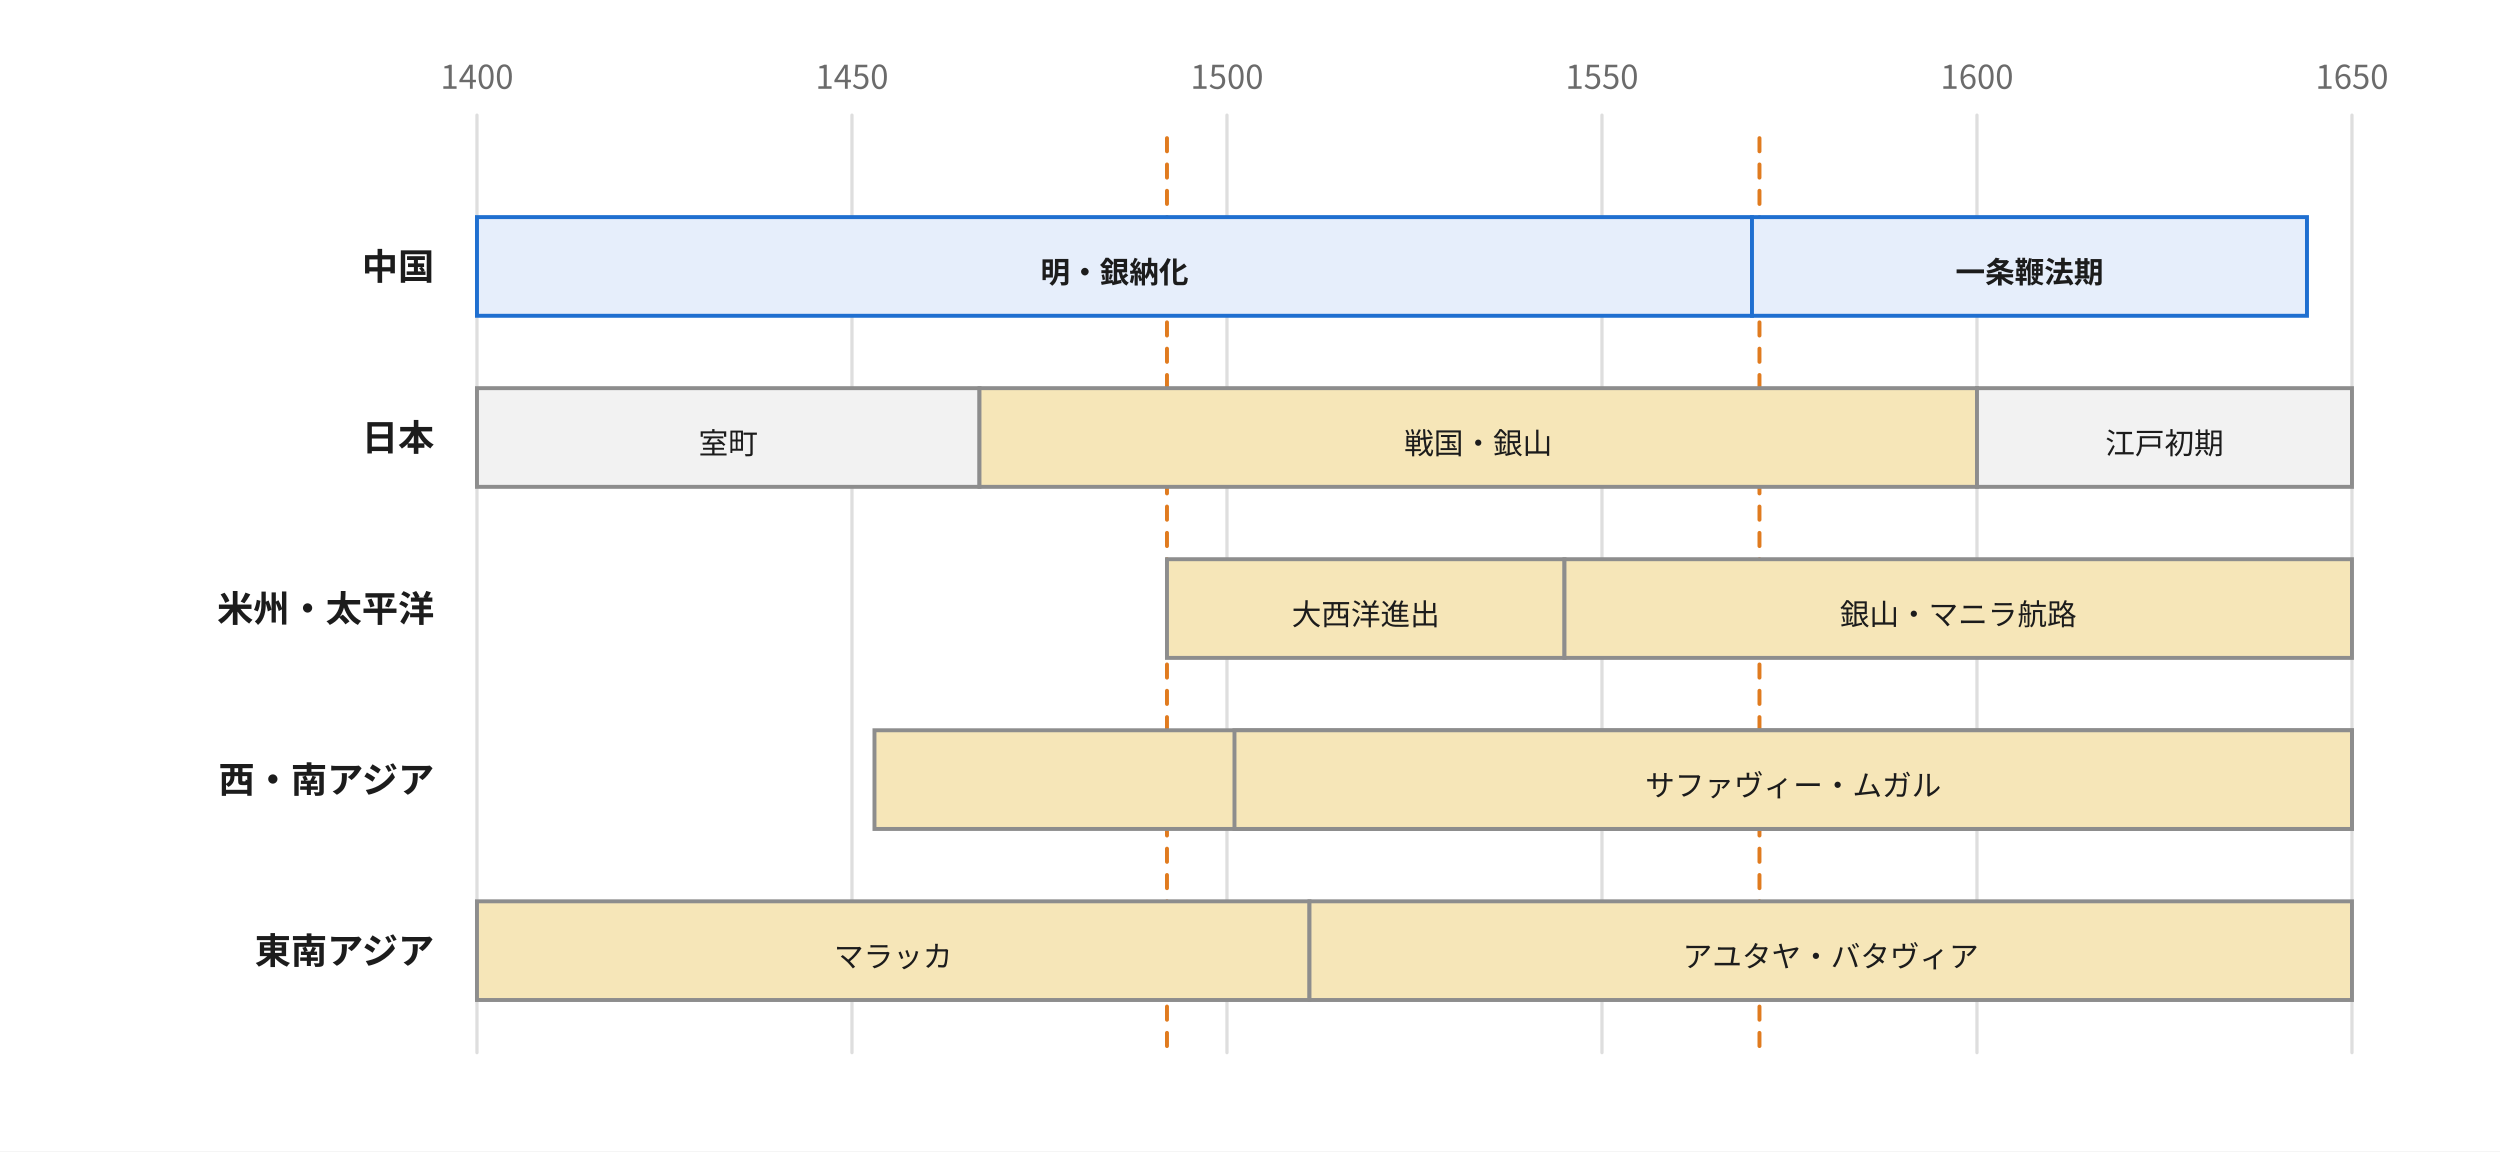
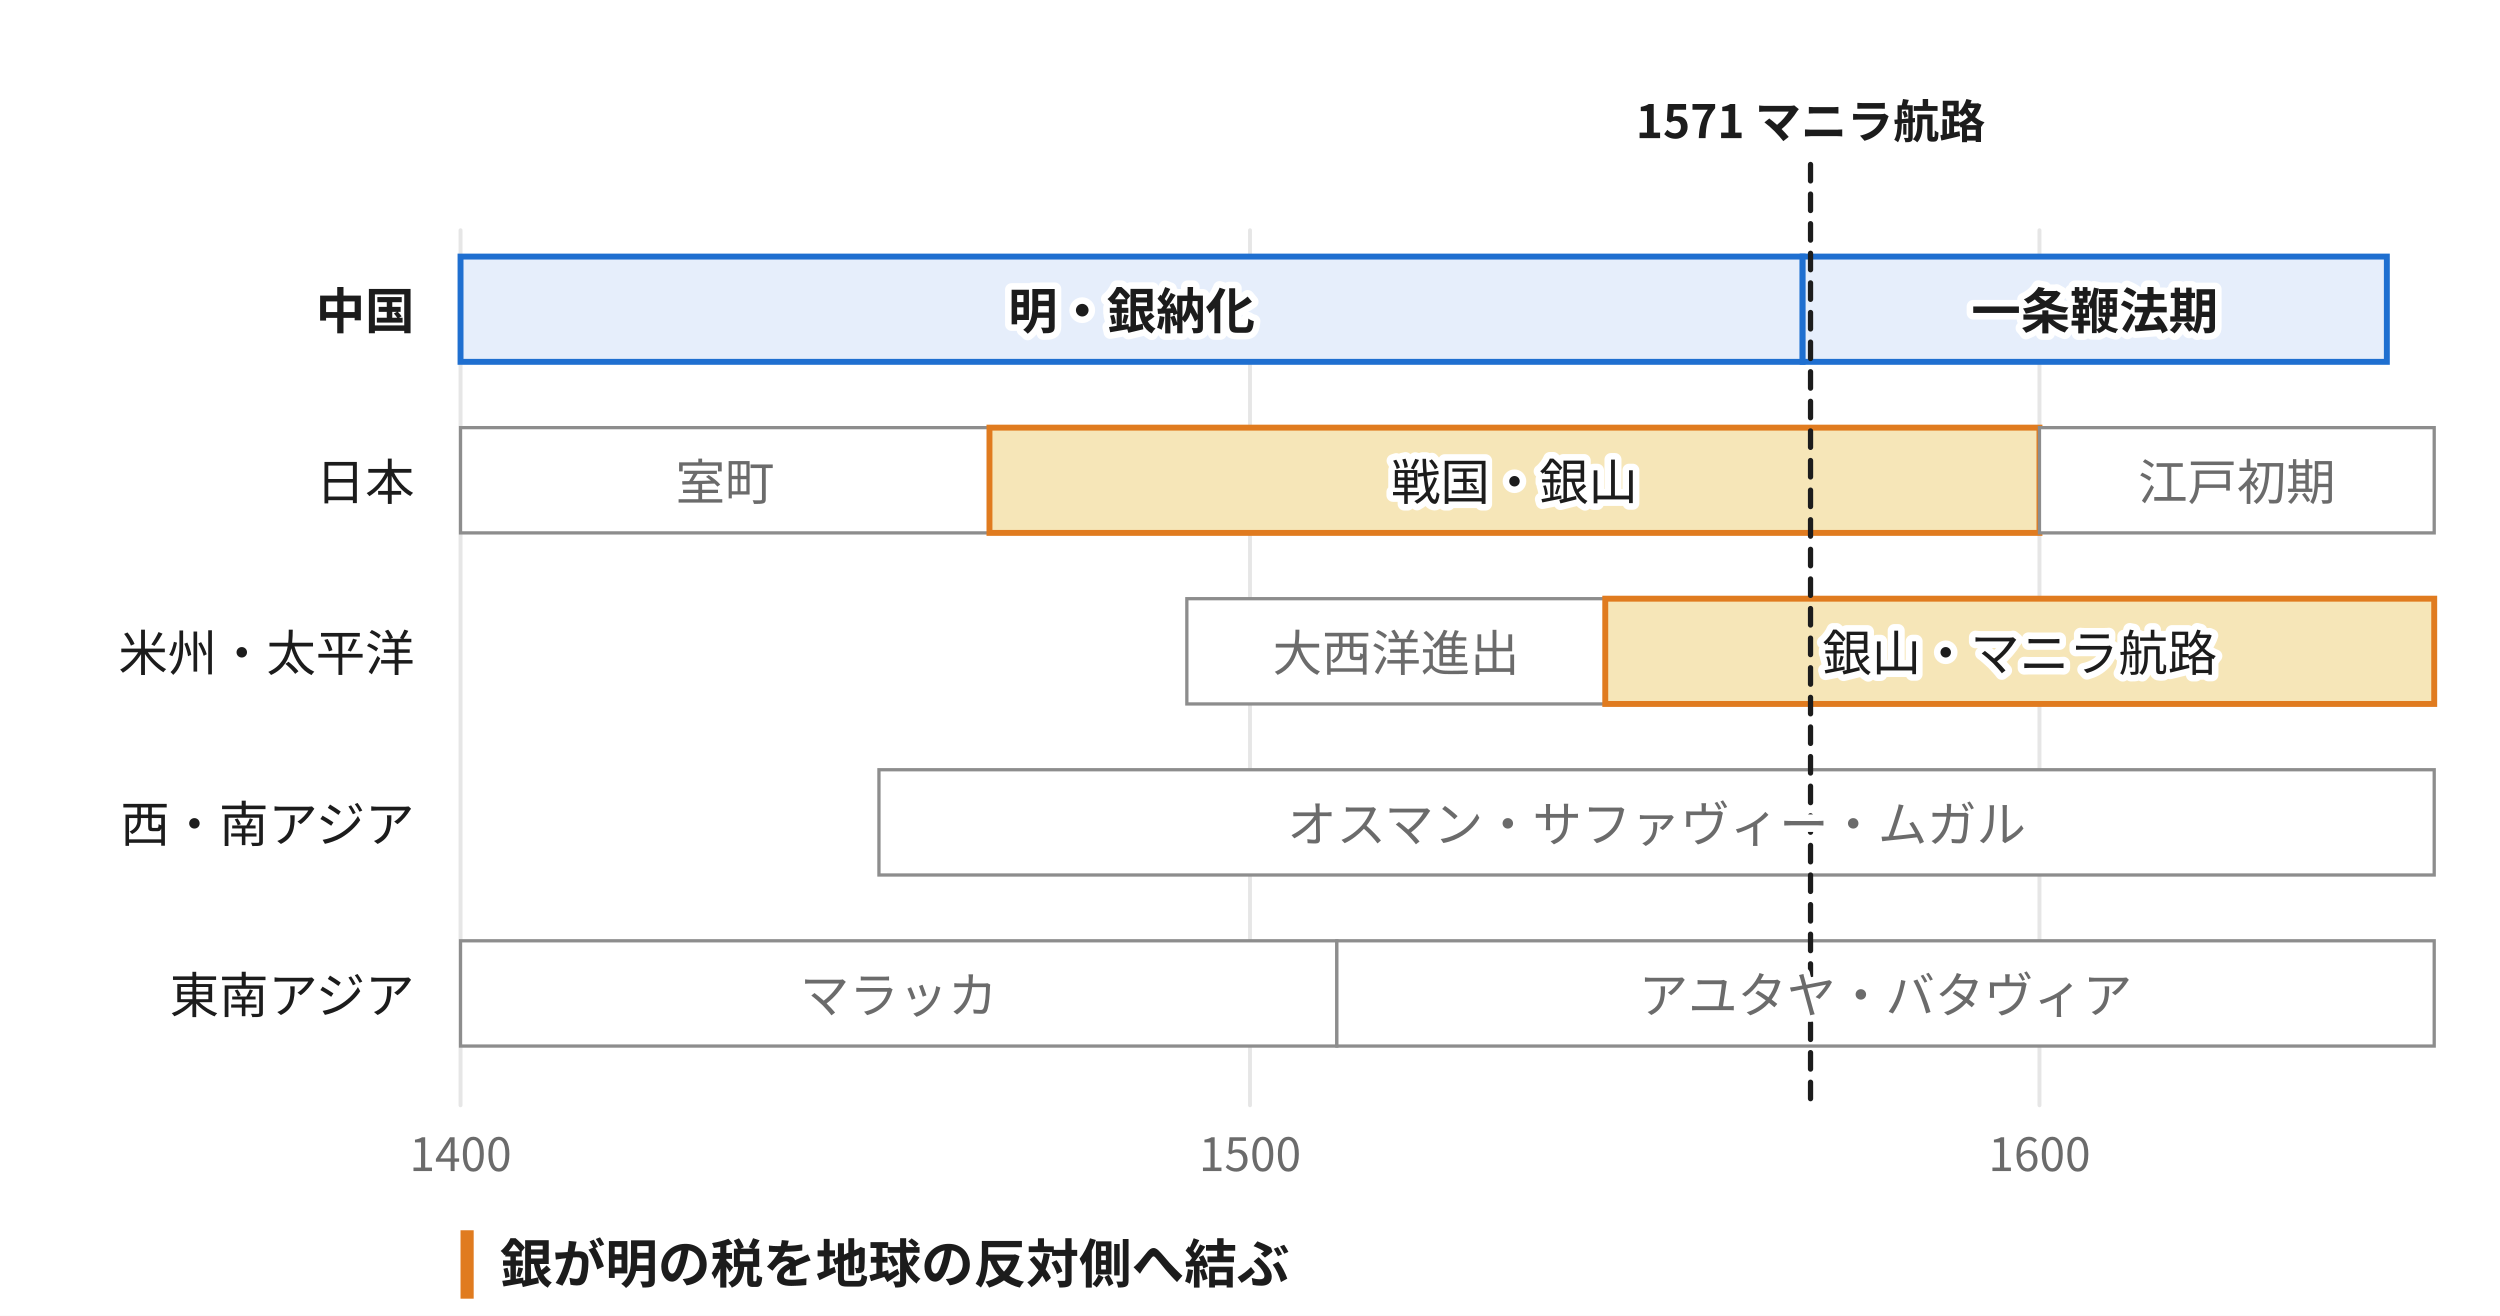
- <svg xmlns="http://www.w3.org/2000/svg" viewBox="0 0 760 350" role="img" aria-labelledby="title desc">
-   <rect x="0" y="0" width="760" height="350" fill="#ffffff" />
-   <line x1="145.0" y1="35" x2="145.0" y2="320" stroke="#dedede" stroke-width="1" stroke-linecap="round" opacity="1" />
-   <text x="145.0" y="27" font-family="Noto Sans CJK JP, Hiragino Sans, Noto Sans JP, Yu Gothic, sans-serif" font-size="10" fill="#6b6b6b" text-anchor="middle" font-weight="400">1400</text>
-   <line x1="259.0" y1="35" x2="259.0" y2="320" stroke="#dedede" stroke-width="1" stroke-linecap="round" opacity="1" />
-   <text x="259.0" y="27" font-family="Noto Sans CJK JP, Hiragino Sans, Noto Sans JP, Yu Gothic, sans-serif" font-size="10" fill="#6b6b6b" text-anchor="middle" font-weight="400">1450</text>
-   <line x1="373.0" y1="35" x2="373.0" y2="320" stroke="#dedede" stroke-width="1" stroke-linecap="round" opacity="1" />
-   <text x="373.0" y="27" font-family="Noto Sans CJK JP, Hiragino Sans, Noto Sans JP, Yu Gothic, sans-serif" font-size="10" fill="#6b6b6b" text-anchor="middle" font-weight="400">1500</text>
-   <line x1="487.0" y1="35" x2="487.0" y2="320" stroke="#dedede" stroke-width="1" stroke-linecap="round" opacity="1" />
-   <text x="487.0" y="27" font-family="Noto Sans CJK JP, Hiragino Sans, Noto Sans JP, Yu Gothic, sans-serif" font-size="10" fill="#6b6b6b" text-anchor="middle" font-weight="400">1550</text>
-   <line x1="601.0" y1="35" x2="601.0" y2="320" stroke="#dedede" stroke-width="1" stroke-linecap="round" opacity="1" />
-   <text x="601.0" y="27" font-family="Noto Sans CJK JP, Hiragino Sans, Noto Sans JP, Yu Gothic, sans-serif" font-size="10" fill="#6b6b6b" text-anchor="middle" font-weight="400">1600</text>
-   <line x1="715.0" y1="35" x2="715.0" y2="320" stroke="#dedede" stroke-width="1" stroke-linecap="round" opacity="1" />
-   <text x="715.0" y="27" font-family="Noto Sans CJK JP, Hiragino Sans, Noto Sans JP, Yu Gothic, sans-serif" font-size="10" fill="#6b6b6b" text-anchor="middle" font-weight="400">1650</text>
-   <line x1="354.76" y1="42" x2="354.76" y2="320" stroke="#e07b1f" stroke-width="1.2" stroke-linecap="round" opacity="1" stroke-dasharray="4 4" />
-   <line x1="534.88" y1="42" x2="534.88" y2="320" stroke="#e07b1f" stroke-width="1.2" stroke-linecap="round" opacity="1" stroke-dasharray="4 4" />
-   <text x="132" y="85" font-family="Noto Sans CJK JP, Hiragino Sans, Noto Sans JP, Yu Gothic, sans-serif" font-size="11" fill="#1c1c1c" text-anchor="end" font-weight="700">中国</text>
-   <rect x="145.0" y="66" width="387.6" height="30" rx="0" fill="#e6eefb" stroke="#1f6fd0" stroke-width="1.2" opacity="1" />
-   <text x="338.8" y="86" font-family="Noto Sans CJK JP, Hiragino Sans, Noto Sans JP, Yu Gothic, sans-serif" font-size="9" fill="#1c1c1c" text-anchor="middle" font-weight="700">明・銀納化</text>
-   <rect x="532.6" y="66" width="168.72" height="30" rx="0" fill="#e6eefb" stroke="#1f6fd0" stroke-width="1.2" opacity="1" />
-   <text x="616.96" y="86" font-family="Noto Sans CJK JP, Hiragino Sans, Noto Sans JP, Yu Gothic, sans-serif" font-size="9" fill="#1c1c1c" text-anchor="middle" font-weight="700">一条鞭法期</text>
-   <text x="132" y="137" font-family="Noto Sans CJK JP, Hiragino Sans, Noto Sans JP, Yu Gothic, sans-serif" font-size="11" fill="#1c1c1c" text-anchor="end" font-weight="700">日本</text>
-   <rect x="145.0" y="118" width="152.76" height="30" rx="0" fill="#f2f2f2" stroke="#8d8d8d" stroke-width="1.2" opacity="1" />
-   <text x="221.38" y="138" font-family="Noto Sans CJK JP, Hiragino Sans, Noto Sans JP, Yu Gothic, sans-serif" font-size="9" fill="#1c1c1c" text-anchor="middle" font-weight="400">室町</text>
-   <rect x="297.76" y="118" width="303.24" height="30" rx="0" fill="#f6e6b8" stroke="#8d8d8d" stroke-width="1.2" opacity="1" />
-   <text x="449.38" y="138" font-family="Noto Sans CJK JP, Hiragino Sans, Noto Sans JP, Yu Gothic, sans-serif" font-size="9" fill="#1c1c1c" text-anchor="middle" font-weight="400">戦国・銀山</text>
-   <rect x="601.0" y="118" width="114.0" height="30" rx="0" fill="#f2f2f2" stroke="#8d8d8d" stroke-width="1.2" opacity="1" />
-   <text x="658.0" y="138" font-family="Noto Sans CJK JP, Hiragino Sans, Noto Sans JP, Yu Gothic, sans-serif" font-size="9" fill="#1c1c1c" text-anchor="middle" font-weight="400">江戸初期</text>
-   <text x="132" y="189" font-family="Noto Sans CJK JP, Hiragino Sans, Noto Sans JP, Yu Gothic, sans-serif" font-size="11" fill="#1c1c1c" text-anchor="end" font-weight="700">米州・太平洋</text>
-   <rect x="354.76" y="170" width="120.84" height="30" rx="0" fill="#f6e6b8" stroke="#8d8d8d" stroke-width="1.2" opacity="1" />
-   <text x="415.18" y="190" font-family="Noto Sans CJK JP, Hiragino Sans, Noto Sans JP, Yu Gothic, sans-serif" font-size="9" fill="#1c1c1c" text-anchor="middle" font-weight="400">大西洋進出</text>
-   <rect x="475.6" y="170" width="239.4" height="30" rx="0" fill="#f6e6b8" stroke="#8d8d8d" stroke-width="1.2" opacity="1" />
-   <text x="595.3" y="190" font-family="Noto Sans CJK JP, Hiragino Sans, Noto Sans JP, Yu Gothic, sans-serif" font-size="9" fill="#1c1c1c" text-anchor="middle" font-weight="400">銀山・マニラ航路</text>
-   <text x="132" y="241" font-family="Noto Sans CJK JP, Hiragino Sans, Noto Sans JP, Yu Gothic, sans-serif" font-size="11" fill="#1c1c1c" text-anchor="end" font-weight="700">西・南アジア</text>
-   <rect x="265.84" y="222" width="449.16" height="30" rx="0" fill="#f6e6b8" stroke="#8d8d8d" stroke-width="1.2" opacity="1" />
-   <text x="490.42" y="242" font-family="Noto Sans CJK JP, Hiragino Sans, Noto Sans JP, Yu Gothic, sans-serif" font-size="9" fill="#1c1c1c" text-anchor="middle" font-weight="400">オスマン</text>
-   <rect x="375.28" y="222" width="339.72" height="30" rx="0" fill="#f6e6b8" stroke="#8d8d8d" stroke-width="1.2" opacity="1" />
-   <text x="545.14" y="242" font-family="Noto Sans CJK JP, Hiragino Sans, Noto Sans JP, Yu Gothic, sans-serif" font-size="9" fill="#1c1c1c" text-anchor="middle" font-weight="400">サファヴィー・ムガル</text>
-   <text x="132" y="293" font-family="Noto Sans CJK JP, Hiragino Sans, Noto Sans JP, Yu Gothic, sans-serif" font-size="11" fill="#1c1c1c" text-anchor="end" font-weight="700">東南アジア</text>
-   <rect x="145.0" y="274" width="253.08" height="30" rx="0" fill="#f6e6b8" stroke="#8d8d8d" stroke-width="1.2" opacity="1" />
-   <text x="271.54" y="294" font-family="Noto Sans CJK JP, Hiragino Sans, Noto Sans JP, Yu Gothic, sans-serif" font-size="9" fill="#1c1c1c" text-anchor="middle" font-weight="400">マラッカ</text>
-   <rect x="398.08" y="274" width="316.92" height="30" rx="0" fill="#f6e6b8" stroke="#8d8d8d" stroke-width="1.2" opacity="1" />
-   <text x="556.54" y="294" font-family="Noto Sans CJK JP, Hiragino Sans, Noto Sans JP, Yu Gothic, sans-serif" font-size="9" fill="#1c1c1c" text-anchor="middle" font-weight="400">アユタヤ・バタヴィア</text>
+ <svg xmlns="http://www.w3.org/2000/svg" viewBox="0 0 760 400" role="img" aria-labelledby="title">
+   <rect x="0" y="0" width="760" height="400" fill="#ffffff" />
+   <line x1="140" y1="70" x2="140" y2="336" stroke="#e6e6e6" stroke-width="1.2" stroke-linecap="round" />
+   <text x="140" y="356" font-family="Noto Sans CJK JP, Hiragino Sans, Yu Gothic, sans-serif" font-size="14" text-anchor="middle" fill="#6b6b6b">1400</text>
+   <line x1="380" y1="70" x2="380" y2="336" stroke="#e6e6e6" stroke-width="1.2" stroke-linecap="round" />
+   <text x="380" y="356" font-family="Noto Sans CJK JP, Hiragino Sans, Yu Gothic, sans-serif" font-size="14" text-anchor="middle" fill="#6b6b6b">1500</text>
+   <line x1="620" y1="70" x2="620" y2="336" stroke="#e6e6e6" stroke-width="1.2" stroke-linecap="round" />
+   <text x="620" y="356" font-family="Noto Sans CJK JP, Hiragino Sans, Yu Gothic, sans-serif" font-size="14" text-anchor="middle" fill="#6b6b6b">1600</text>
+   <rect x="140" y="78" width="408" height="32" fill="#e6eefb" stroke="#1f6fd0" stroke-width="1.8" />
+   <rect x="548" y="78" width="177.6" height="32" fill="#e6eefb" stroke="#1f6fd0" stroke-width="1.8" />
+   <rect x="140" y="130" width="160.8" height="32" fill="#ffffff" stroke="#8d8d8d" stroke-width="1" />
+   <rect x="300.8" y="130" width="319.2" height="32" fill="#f6e6b8" stroke="#e07b1f" stroke-width="1.8" />
+   <rect x="620" y="130" width="120" height="32" fill="#ffffff" stroke="#8d8d8d" stroke-width="1" />
+   <rect x="360.8" y="182" width="127.2" height="32" fill="#ffffff" stroke="#8d8d8d" stroke-width="1" />
+   <rect x="488" y="182" width="252" height="32" fill="#f6e6b8" stroke="#e07b1f" stroke-width="1.8" />
+   <rect x="267.2" y="234" width="472.8" height="32" fill="#ffffff" stroke="#8d8d8d" stroke-width="1" />
+   <rect x="140" y="286" width="266.4" height="32" fill="#ffffff" stroke="#8d8d8d" stroke-width="1" />
+   <rect x="406.4" y="286" width="333.6" height="32" fill="#ffffff" stroke="#8d8d8d" stroke-width="1" />
+   <line x1="550.4" y1="50" x2="550.4" y2="336" stroke="#1c1c1c" stroke-width="1.6" stroke-dasharray="5 4" stroke-linecap="round" />
+   <text x="126" y="100" font-family="Noto Sans CJK JP, Hiragino Sans, Yu Gothic, sans-serif" font-size="15" text-anchor="end" font-weight="700" fill="#1c1c1c">中国</text>
+   <text x="126" y="152" font-family="Noto Sans CJK JP, Hiragino Sans, Yu Gothic, sans-serif" font-size="15" text-anchor="end" fill="#1c1c1c">日本</text>
+   <text x="126" y="204" font-family="Noto Sans CJK JP, Hiragino Sans, Yu Gothic, sans-serif" font-size="15" text-anchor="end" fill="#1c1c1c">米州・太平洋</text>
+   <text x="126" y="256" font-family="Noto Sans CJK JP, Hiragino Sans, Yu Gothic, sans-serif" font-size="15" text-anchor="end" fill="#1c1c1c">西・南アジア</text>
+   <text x="126" y="308" font-family="Noto Sans CJK JP, Hiragino Sans, Yu Gothic, sans-serif" font-size="15" text-anchor="end" fill="#1c1c1c">東南アジア</text>
+   <text x="344" y="100" font-family="Noto Sans CJK JP, Hiragino Sans, Yu Gothic, sans-serif" font-size="15" text-anchor="middle" font-weight="700" fill="#ffffff" stroke="#ffffff" stroke-width="4" stroke-linejoin="round">明・銀納化</text>
+   <text x="344" y="100" font-family="Noto Sans CJK JP, Hiragino Sans, Yu Gothic, sans-serif" font-size="15" text-anchor="middle" font-weight="700" fill="#1c1c1c">明・銀納化</text>
+   <text x="636.8" y="100" font-family="Noto Sans CJK JP, Hiragino Sans, Yu Gothic, sans-serif" font-size="15" text-anchor="middle" font-weight="700" fill="#ffffff" stroke="#ffffff" stroke-width="4" stroke-linejoin="round">一条鞭法期</text>
+   <text x="636.8" y="100" font-family="Noto Sans CJK JP, Hiragino Sans, Yu Gothic, sans-serif" font-size="15" text-anchor="middle" font-weight="700" fill="#1c1c1c">一条鞭法期</text>
+   <text x="220.4" y="152" font-family="Noto Sans CJK JP, Hiragino Sans, Yu Gothic, sans-serif" font-size="15" text-anchor="middle" fill="#ffffff" stroke="#ffffff" stroke-width="4" stroke-linejoin="round">室町</text>
+   <text x="220.4" y="152" font-family="Noto Sans CJK JP, Hiragino Sans, Yu Gothic, sans-serif" font-size="15" text-anchor="middle" fill="#6b6b6b">室町</text>
+   <text x="460.4" y="152" font-family="Noto Sans CJK JP, Hiragino Sans, Yu Gothic, sans-serif" font-size="15" text-anchor="middle" fill="#ffffff" stroke="#ffffff" stroke-width="4" stroke-linejoin="round">戦国・銀山</text>
+   <text x="460.4" y="152" font-family="Noto Sans CJK JP, Hiragino Sans, Yu Gothic, sans-serif" font-size="15" text-anchor="middle" fill="#1c1c1c">戦国・銀山</text>
+   <text x="680" y="152" font-family="Noto Sans CJK JP, Hiragino Sans, Yu Gothic, sans-serif" font-size="15" text-anchor="middle" fill="#ffffff" stroke="#ffffff" stroke-width="4" stroke-linejoin="round">江戸初期</text>
+   <text x="680" y="152" font-family="Noto Sans CJK JP, Hiragino Sans, Yu Gothic, sans-serif" font-size="15" text-anchor="middle" fill="#6b6b6b">江戸初期</text>
+   <text x="424.4" y="204" font-family="Noto Sans CJK JP, Hiragino Sans, Yu Gothic, sans-serif" font-size="15" text-anchor="middle" fill="#ffffff" stroke="#ffffff" stroke-width="4" stroke-linejoin="round">大西洋進出</text>
+   <text x="424.4" y="204" font-family="Noto Sans CJK JP, Hiragino Sans, Yu Gothic, sans-serif" font-size="15" text-anchor="middle" fill="#6b6b6b">大西洋進出</text>
+   <text x="614" y="204" font-family="Noto Sans CJK JP, Hiragino Sans, Yu Gothic, sans-serif" font-size="15" text-anchor="middle" fill="#ffffff" stroke="#ffffff" stroke-width="4" stroke-linejoin="round">銀山・マニラ航路</text>
+   <text x="614" y="204" font-family="Noto Sans CJK JP, Hiragino Sans, Yu Gothic, sans-serif" font-size="15" text-anchor="middle" fill="#1c1c1c">銀山・マニラ航路</text>
+   <text x="503.6" y="256" font-family="Noto Sans CJK JP, Hiragino Sans, Yu Gothic, sans-serif" font-size="15" text-anchor="middle" fill="#ffffff" stroke="#ffffff" stroke-width="4" stroke-linejoin="round">オスマン・サファヴィー・ムガル</text>
+   <text x="503.6" y="256" font-family="Noto Sans CJK JP, Hiragino Sans, Yu Gothic, sans-serif" font-size="15" text-anchor="middle" fill="#6b6b6b">オスマン・サファヴィー・ムガル</text>
+   <text x="273.2" y="308" font-family="Noto Sans CJK JP, Hiragino Sans, Yu Gothic, sans-serif" font-size="15" text-anchor="middle" fill="#ffffff" stroke="#ffffff" stroke-width="4" stroke-linejoin="round">マラッカ</text>
+   <text x="273.2" y="308" font-family="Noto Sans CJK JP, Hiragino Sans, Yu Gothic, sans-serif" font-size="15" text-anchor="middle" fill="#6b6b6b">マラッカ</text>
+   <text x="573.2" y="308" font-family="Noto Sans CJK JP, Hiragino Sans, Yu Gothic, sans-serif" font-size="15" text-anchor="middle" fill="#ffffff" stroke="#ffffff" stroke-width="4" stroke-linejoin="round">アユタヤ・バタヴィア</text>
+   <text x="573.2" y="308" font-family="Noto Sans CJK JP, Hiragino Sans, Yu Gothic, sans-serif" font-size="15" text-anchor="middle" fill="#6b6b6b">アユタヤ・バタヴィア</text>
+   <text x="550.4" y="42" font-family="Noto Sans CJK JP, Hiragino Sans, Yu Gothic, sans-serif" font-size="14" text-anchor="middle" font-weight="700" fill="#ffffff" stroke="#ffffff" stroke-width="4" stroke-linejoin="round">1571 マニラ航路</text>
+   <text x="550.4" y="42" font-family="Noto Sans CJK JP, Hiragino Sans, Yu Gothic, sans-serif" font-size="14" text-anchor="middle" font-weight="700" fill="#1c1c1c">1571 マニラ航路</text>
+   <rect x="140" y="374" width="4" height="20.8" fill="#e07b1f" stroke="none" stroke-width="1.2" />
+   <text x="152" y="390" font-family="Noto Sans CJK JP, Hiragino Sans, Yu Gothic, sans-serif" font-size="16" text-anchor="start" font-weight="700" fill="#1c1c1c">銀が明の税を地球の反対側へ結ぶ</text>
</svg>
